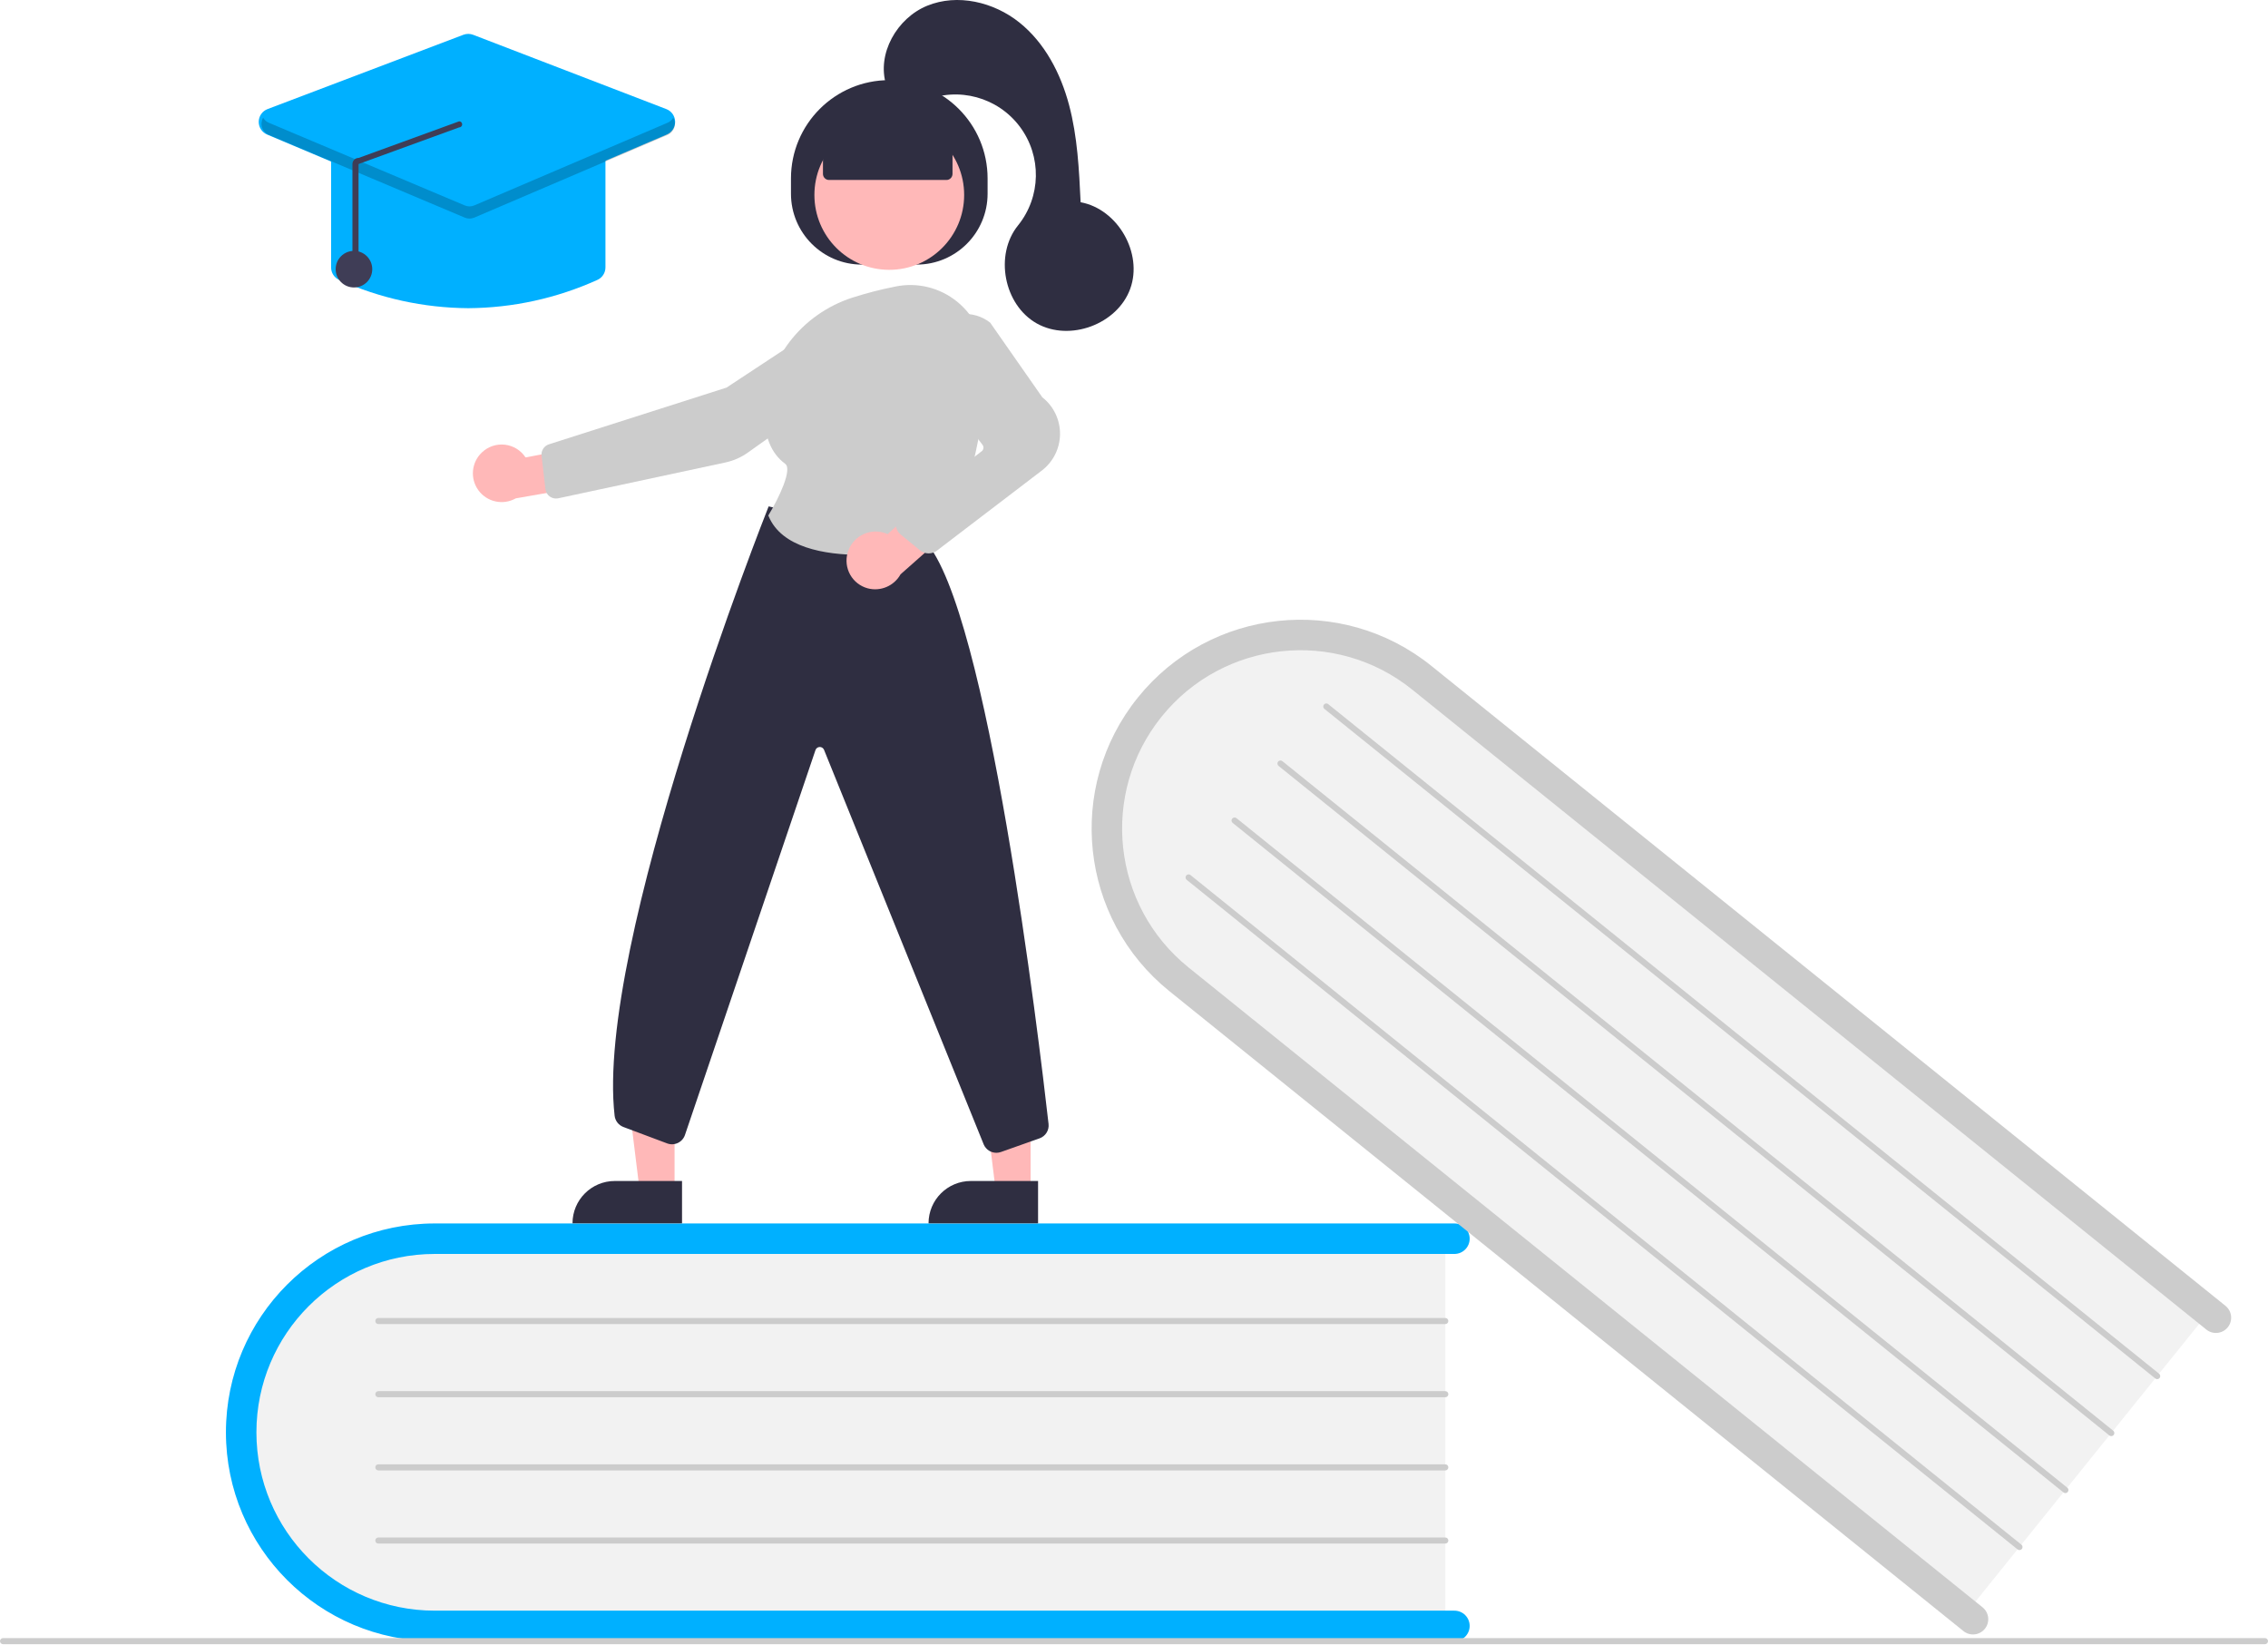
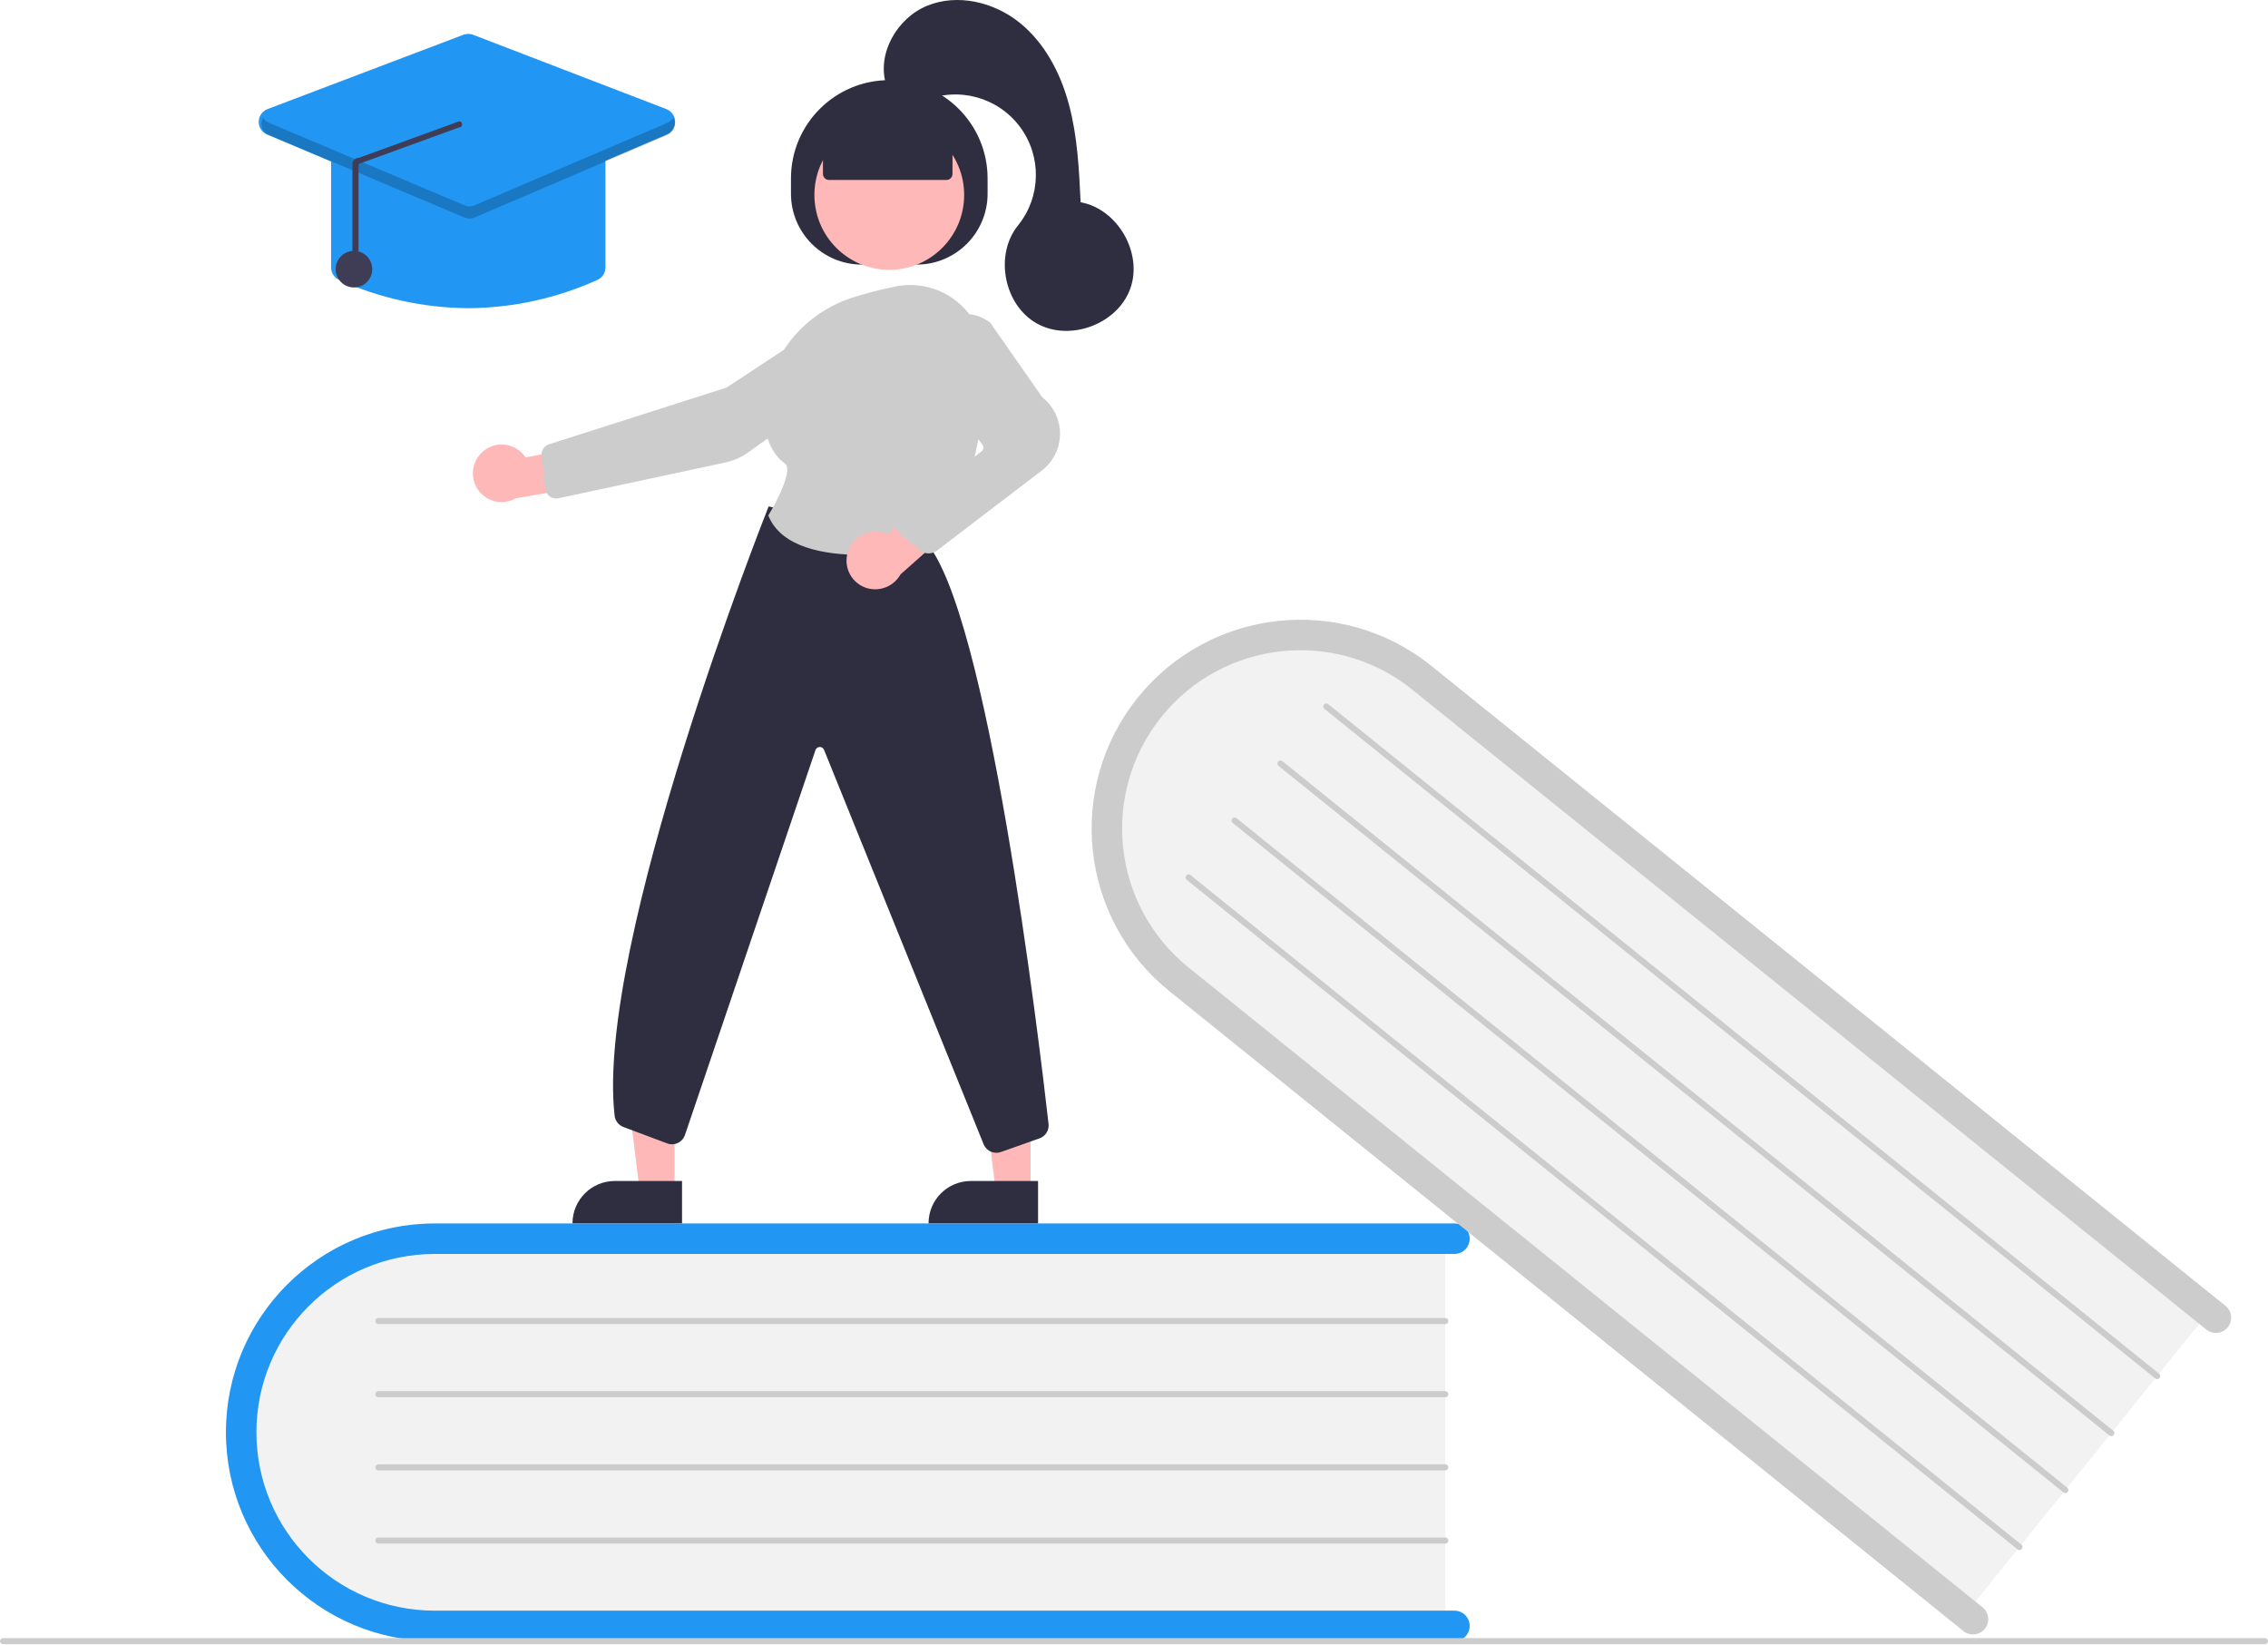
<svg xmlns="http://www.w3.org/2000/svg" data-name="Layer 1" width="744" height="539.286" viewBox="0 0 744 539.286">
  <path d="M702.114,584.643v130H376.415c-37.109,0-67.301-29.16-67.301-65s30.192-65,67.301-65Z" transform="translate(-228 -180.357)" fill="#f2f2f2" />
-   <path d="M710.114,713.643a5.002,5.002,0,0,1-5,5h-334.5a68.5,68.5,0,1,1,0-137h334.5a5,5,0,0,1,0,10h-334.5a58.5,58.5,0,1,0,0,117h334.5A5.002,5.002,0,0,1,710.114,713.643Z" transform="translate(-228 -180.357)" fill="#00b0ff" />
+   <path d="M710.114,713.643a5.002,5.002,0,0,1-5,5h-334.5a68.5,68.5,0,1,1,0-137h334.5a5,5,0,0,1,0,10h-334.5a58.5,58.5,0,1,0,0,117h334.5A5.002,5.002,0,0,1,710.114,713.643Z" transform="translate(-228 -180.357)" fill="#2196f3" />
  <path d="M702.114,614.643h-350a1,1,0,1,1,0-2h350a1,1,0,0,1,0,2Z" transform="translate(-228 -180.357)" fill="#ccc" />
  <path d="M702.114,638.643h-350a1,1,0,1,1,0-2h350a1,1,0,0,1,0,2Z" transform="translate(-228 -180.357)" fill="#ccc" />
  <path d="M702.114,662.643h-350a1,1,0,1,1,0-2h350a1,1,0,0,1,0,2Z" transform="translate(-228 -180.357)" fill="#ccc" />
  <path d="M702.114,686.643h-350a1,1,0,1,1,0-2h350a1,1,0,0,1,0,2Z" transform="translate(-228 -180.357)" fill="#ccc" />
  <path d="M953.832,609.114,872.267,710.342,618.652,505.992c-28.896-23.283-34.111-64.932-11.624-92.84s64.292-31.671,93.189-8.388Z" transform="translate(-228 -180.357)" fill="#f2f2f2" />
  <path d="M879.124,714.583a5.002,5.002,0,0,1-7.031.756L611.625,505.467a68.5,68.5,0,0,1,85.957-106.679L958.05,608.66a5,5,0,1,1-6.274,7.787L691.307,406.575a58.5,58.5,0,1,0-73.408,91.106L878.367,707.553A5.002,5.002,0,0,1,879.124,714.583Z" transform="translate(-228 -180.357)" fill="#ccc" />
  <path d="M935.009,632.474,662.471,412.877a1,1,0,1,1,1.255-1.557L936.264,630.917a1,1,0,1,1-1.255,1.557Z" transform="translate(-228 -180.357)" fill="#ccc" />
  <path d="M919.951,651.163,647.413,431.565a1,1,0,0,1,1.255-1.557L921.206,649.605a1,1,0,1,1-1.255,1.557Z" transform="translate(-228 -180.357)" fill="#ccc" />
  <path d="M904.893,669.851,632.355,450.254a1,1,0,0,1,1.255-1.557L906.148,668.294a1,1,0,1,1-1.255,1.557Z" transform="translate(-228 -180.357)" fill="#ccc" />
  <path d="M889.835,688.539,617.297,468.942a1,1,0,1,1,1.255-1.557L891.089,686.982a1,1,0,1,1-1.255,1.557Z" transform="translate(-228 -180.357)" fill="#ccc" />
  <path d="M971,719.643H229a1,1,0,0,1,0-2H971a1,1,0,0,1,0,2Z" transform="translate(-228 -180.357)" fill="#ccc" />
  <polygon points="338.081 390.622 326.649 390.621 321.212 346.525 338.085 346.527 338.081 390.622" fill="#ffb8b8" />
  <path d="M318.482,387.355h22.048a0,0,0,0,1,0,0v13.882a0,0,0,0,1,0,0H304.6a0,0,0,0,1,0,0v0A13.882,13.882,0,0,1,318.482,387.355Z" fill="#2f2e41" />
  <polygon points="221.286 390.622 209.854 390.621 204.417 346.525 221.29 346.527 221.286 390.622" fill="#ffb8b8" />
  <path d="M201.688,387.355h22.048a0,0,0,0,1,0,0v13.882a0,0,0,0,1,0,0H187.806a0,0,0,0,1,0,0v0A13.882,13.882,0,0,1,201.688,387.355Z" fill="#2f2e41" />
  <path d="M487.471,243.89v-5a32.25,32.25,0,0,1,32.25-32.25h0a32.25,32.25,0,0,1,32.25,32.25v5a23.25,23.25,0,0,1-23.25,23.25h-18A23.25,23.25,0,0,1,487.471,243.89Z" transform="translate(-228 -180.357)" fill="#2f2e41" />
  <circle cx="291.721" cy="63.942" r="24.561" fill="#ffb8b8" />
  <path d="M634.488,376.475" transform="translate(-228 -180.357)" fill="#ffb8b8" />
  <path d="M386.125,328.713A9.377,9.377,0,0,1,400.405,330.39l21.055-3.983,5.541,12.205-29.812,5.207a9.428,9.428,0,0,1-11.064-15.106Z" transform="translate(-228 -180.357)" fill="#ffb8b8" />
  <path d="M500.573,284.328l.275.417L466.322,307.49l-58.258,18.603a3.508,3.508,0,0,0-2.412,3.738l1.271,10.947a3.501,3.501,0,0,0,4.21,3.018l54.83-11.753a19.806,19.806,0,0,0,7.371-3.245L512.122,301.201a10.02,10.02,0,0,0,4.158-8.947,9.975,9.975,0,0,0-15.433-7.508Z" transform="translate(-228 -180.357)" fill="#ccc" />
  <path d="M554.853,558.466a4.518,4.518,0,0,1-4.138-2.701l-52.41-129.501a1.5,1.5,0,0,0-2.809.158L452.739,552.495a4.501,4.501,0,0,1-5.882,2.891l-14.338-5.377a4.489,4.489,0,0,1-2.897-3.705c-6.45-56.192,49.8-198.03,50.369-199.456l.157-.395,51.277,11.343.107.116c20.458,22.318,37.273,163.082,40.437,191.074a4.479,4.479,0,0,1-2.971,4.747l-12.656,4.476A4.457,4.457,0,0,1,554.853,558.466Z" transform="translate(-228 -180.357)" fill="#2f2e41" />
  <path d="M510.673,362.363c-12.424,0-26.274-2.477-30.538-12.701l-.098-.235.133-.218c3.365-5.521,7.813-14.94,5.422-16.709-4.709-3.482-6.994-9.21-6.792-17.025.44-16.966,12-32.029,28.766-37.482h0A127.642,127.642,0,0,1,521.829,274.321a24.281,24.281,0,0,1,20.133,4.972,24.526,24.526,0,0,1,9.096,18.871c.176,18.131-2.615,43.383-16.912,60.72a4.448,4.448,0,0,1-2.633,1.531A122.223,122.223,0,0,1,510.673,362.363Z" transform="translate(-228 -180.357)" fill="#ccc" />
  <path d="M506.051,361.684a9.556,9.556,0,0,1,11.678-6.664,9.407,9.407,0,0,1,1.448.536l15.987-14.549,11.118,7.49-22.862,20.231a9.539,9.539,0,0,1-10.813,4.587A9.394,9.394,0,0,1,506.051,361.684Z" transform="translate(-228 -180.357)" fill="#ffb8b8" />
  <path d="M532.632,361.869a4.488,4.488,0,0,1-2.845-1.015l-6.304-5.152a4.5,4.5,0,0,1,.109-7.055l26.442-20.28a1.503,1.503,0,0,0,.283-2.095L533.996,304.696a13.285,13.285,0,0,1,.887-17.114h0a13.248,13.248,0,0,1,17.888-1.431l.103.109,17.042,24.402a15.193,15.193,0,0,1-.36,24.186l-34.246,26.139A4.507,4.507,0,0,1,532.632,361.869Z" transform="translate(-228 -180.357)" fill="#ccc" />
  <path d="M497.965,237.39V225.204l21.756-9.5,20.744,9.5v12.186a2,2,0,0,1-2,2h-38.5A2,2,0,0,1,497.965,237.39Z" transform="translate(-228 -180.357)" fill="#2f2e41" />
  <path d="M518.722,208.257c-3.199-10.239,3.519-21.972,13.451-26.025s21.813-1.22,30.194,5.476,13.58,16.724,16.335,27.091,3.278,21.177,3.787,31.891c12.202,2.241,20.503,16.714,16.276,28.378s-19.873,17.459-30.678,11.362-13.935-22.485-6.136-32.134a26.374,26.374,0,0,0-30.688-40.91C525.248,215.902,517.702,209.368,518.722,208.257Z" transform="translate(-228 -180.357)" fill="#2f2e41" />
-   <path d="M381.614,281.44a104.449,104.449,0,0,1-42.348-9.275,4.473,4.473,0,0,1-2.652-4.104V231.643a4.505,4.505,0,0,1,4.5-4.5h81a4.505,4.505,0,0,1,4.5,4.5v36.418a4.473,4.473,0,0,1-2.652,4.104h0A104.449,104.449,0,0,1,381.614,281.44Z" transform="translate(-228 -180.357)" fill="#00b0ff" />
-   <path d="M381.603,251.937a4.505,4.505,0,0,1-1.749-.352l-64.232-27.1a4.5,4.5,0,0,1,.153-8.353L380.008,191.765a4.484,4.484,0,0,1,3.211.007l63.372,24.368a4.5,4.5,0,0,1,.154,8.338L383.373,251.577A4.507,4.507,0,0,1,381.603,251.937Z" transform="translate(-228 -180.357)" fill="#00b0ff" />
+   <path d="M381.614,281.44a104.449,104.449,0,0,1-42.348-9.275,4.473,4.473,0,0,1-2.652-4.104V231.643a4.505,4.505,0,0,1,4.5-4.5h81a4.505,4.505,0,0,1,4.5,4.5v36.418a4.473,4.473,0,0,1-2.652,4.104h0A104.449,104.449,0,0,1,381.614,281.44Z" transform="translate(-228 -180.357)" fill="#2196f3" />
+   <path d="M381.603,251.937a4.505,4.505,0,0,1-1.749-.352l-64.232-27.1a4.5,4.5,0,0,1,.153-8.353L380.008,191.765a4.484,4.484,0,0,1,3.211.007l63.372,24.368a4.5,4.5,0,0,1,.154,8.338L383.373,251.577A4.507,4.507,0,0,1,381.603,251.937Z" transform="translate(-228 -180.357)" fill="#2196f3" />
  <circle cx="116.114" cy="88.286" r="6" fill="#3f3d56" />
  <path d="M446.965,220.631,383.592,247.73a4,4,0,0,1-3.127.008l-64.232-27.099a3.925,3.925,0,0,1-1.913-1.681,3.997,3.997,0,0,0,1.913,5.681l64.232,27.099a4,4,0,0,0,3.127-.008l63.373-27.099a3.997,3.997,0,0,0,1.895-5.673A3.927,3.927,0,0,1,446.965,220.631Z" transform="translate(-228 -180.357)" opacity="0.2" />
  <path d="M344.618,268.62a1,1,0,0,0,1-1V234.158l32.981-12.015a1,1,0,0,0,.03-2l-32.981,12.015a1.962,1.962,0,0,0-1.433.575,1.986,1.986,0,0,0-.596,1.425v33.461A1,1,0,0,0,344.618,268.62Z" transform="translate(-228 -180.357)" fill="#3f3d56" />
</svg>
